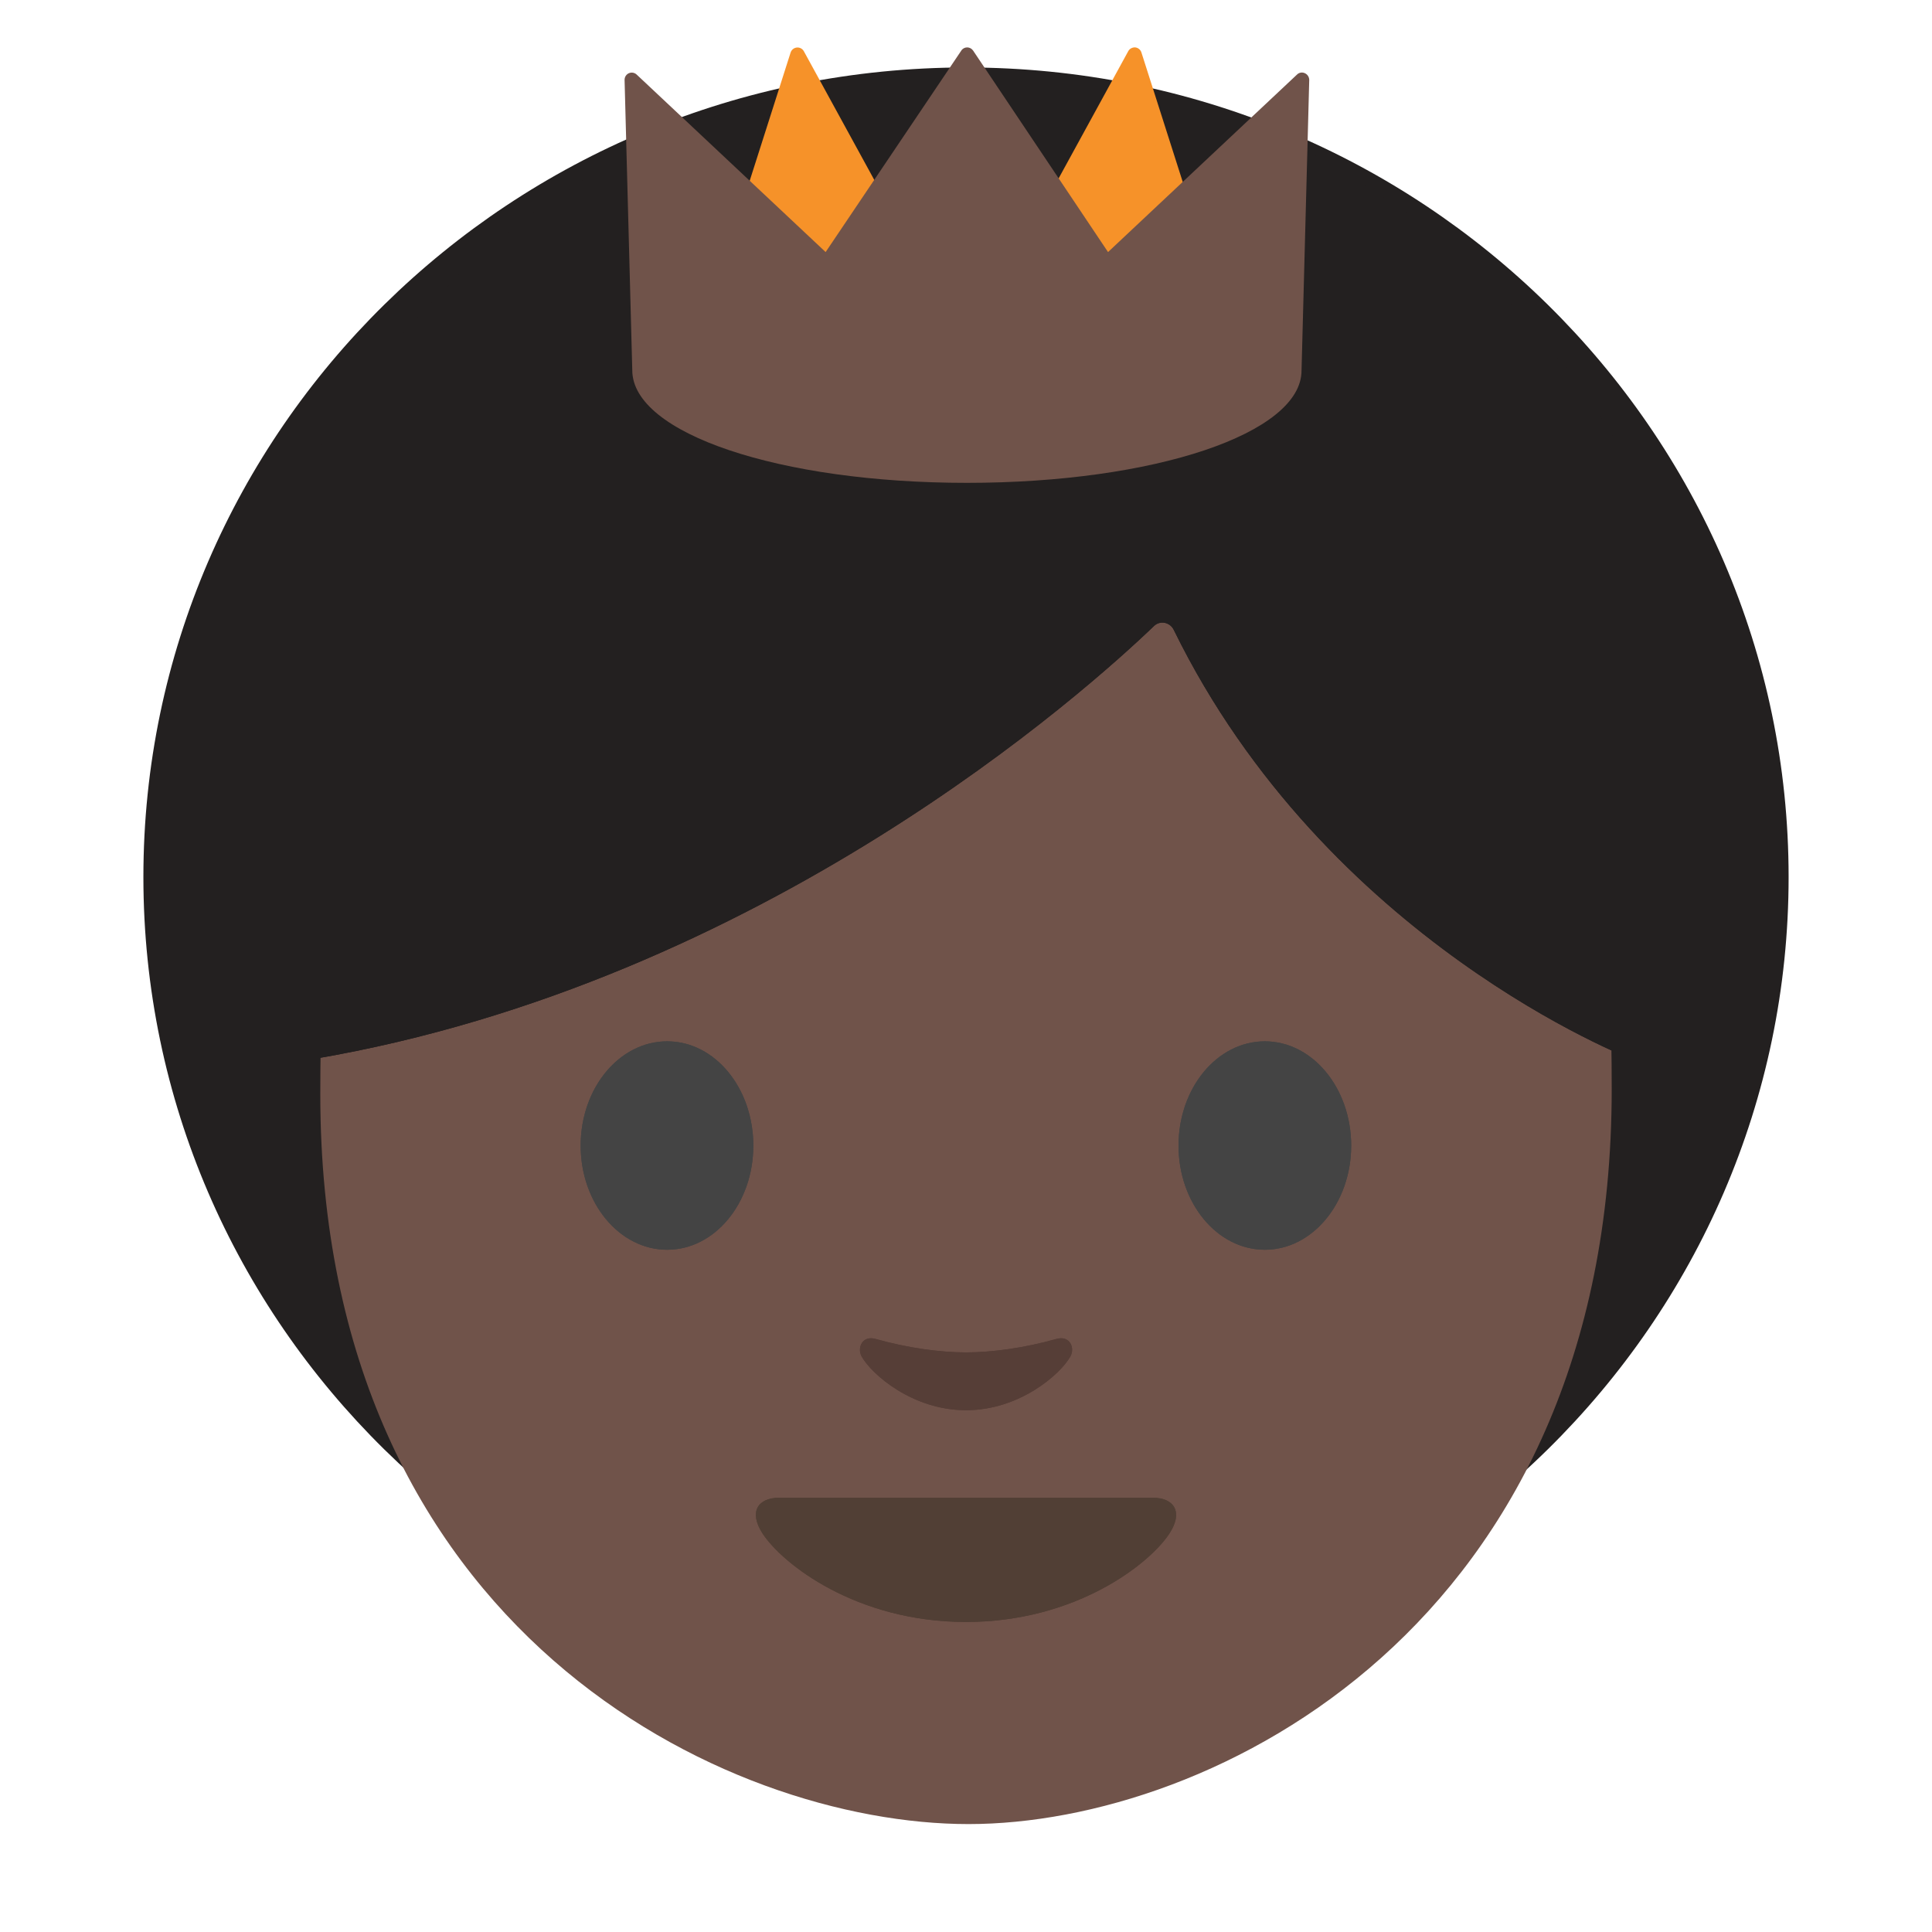
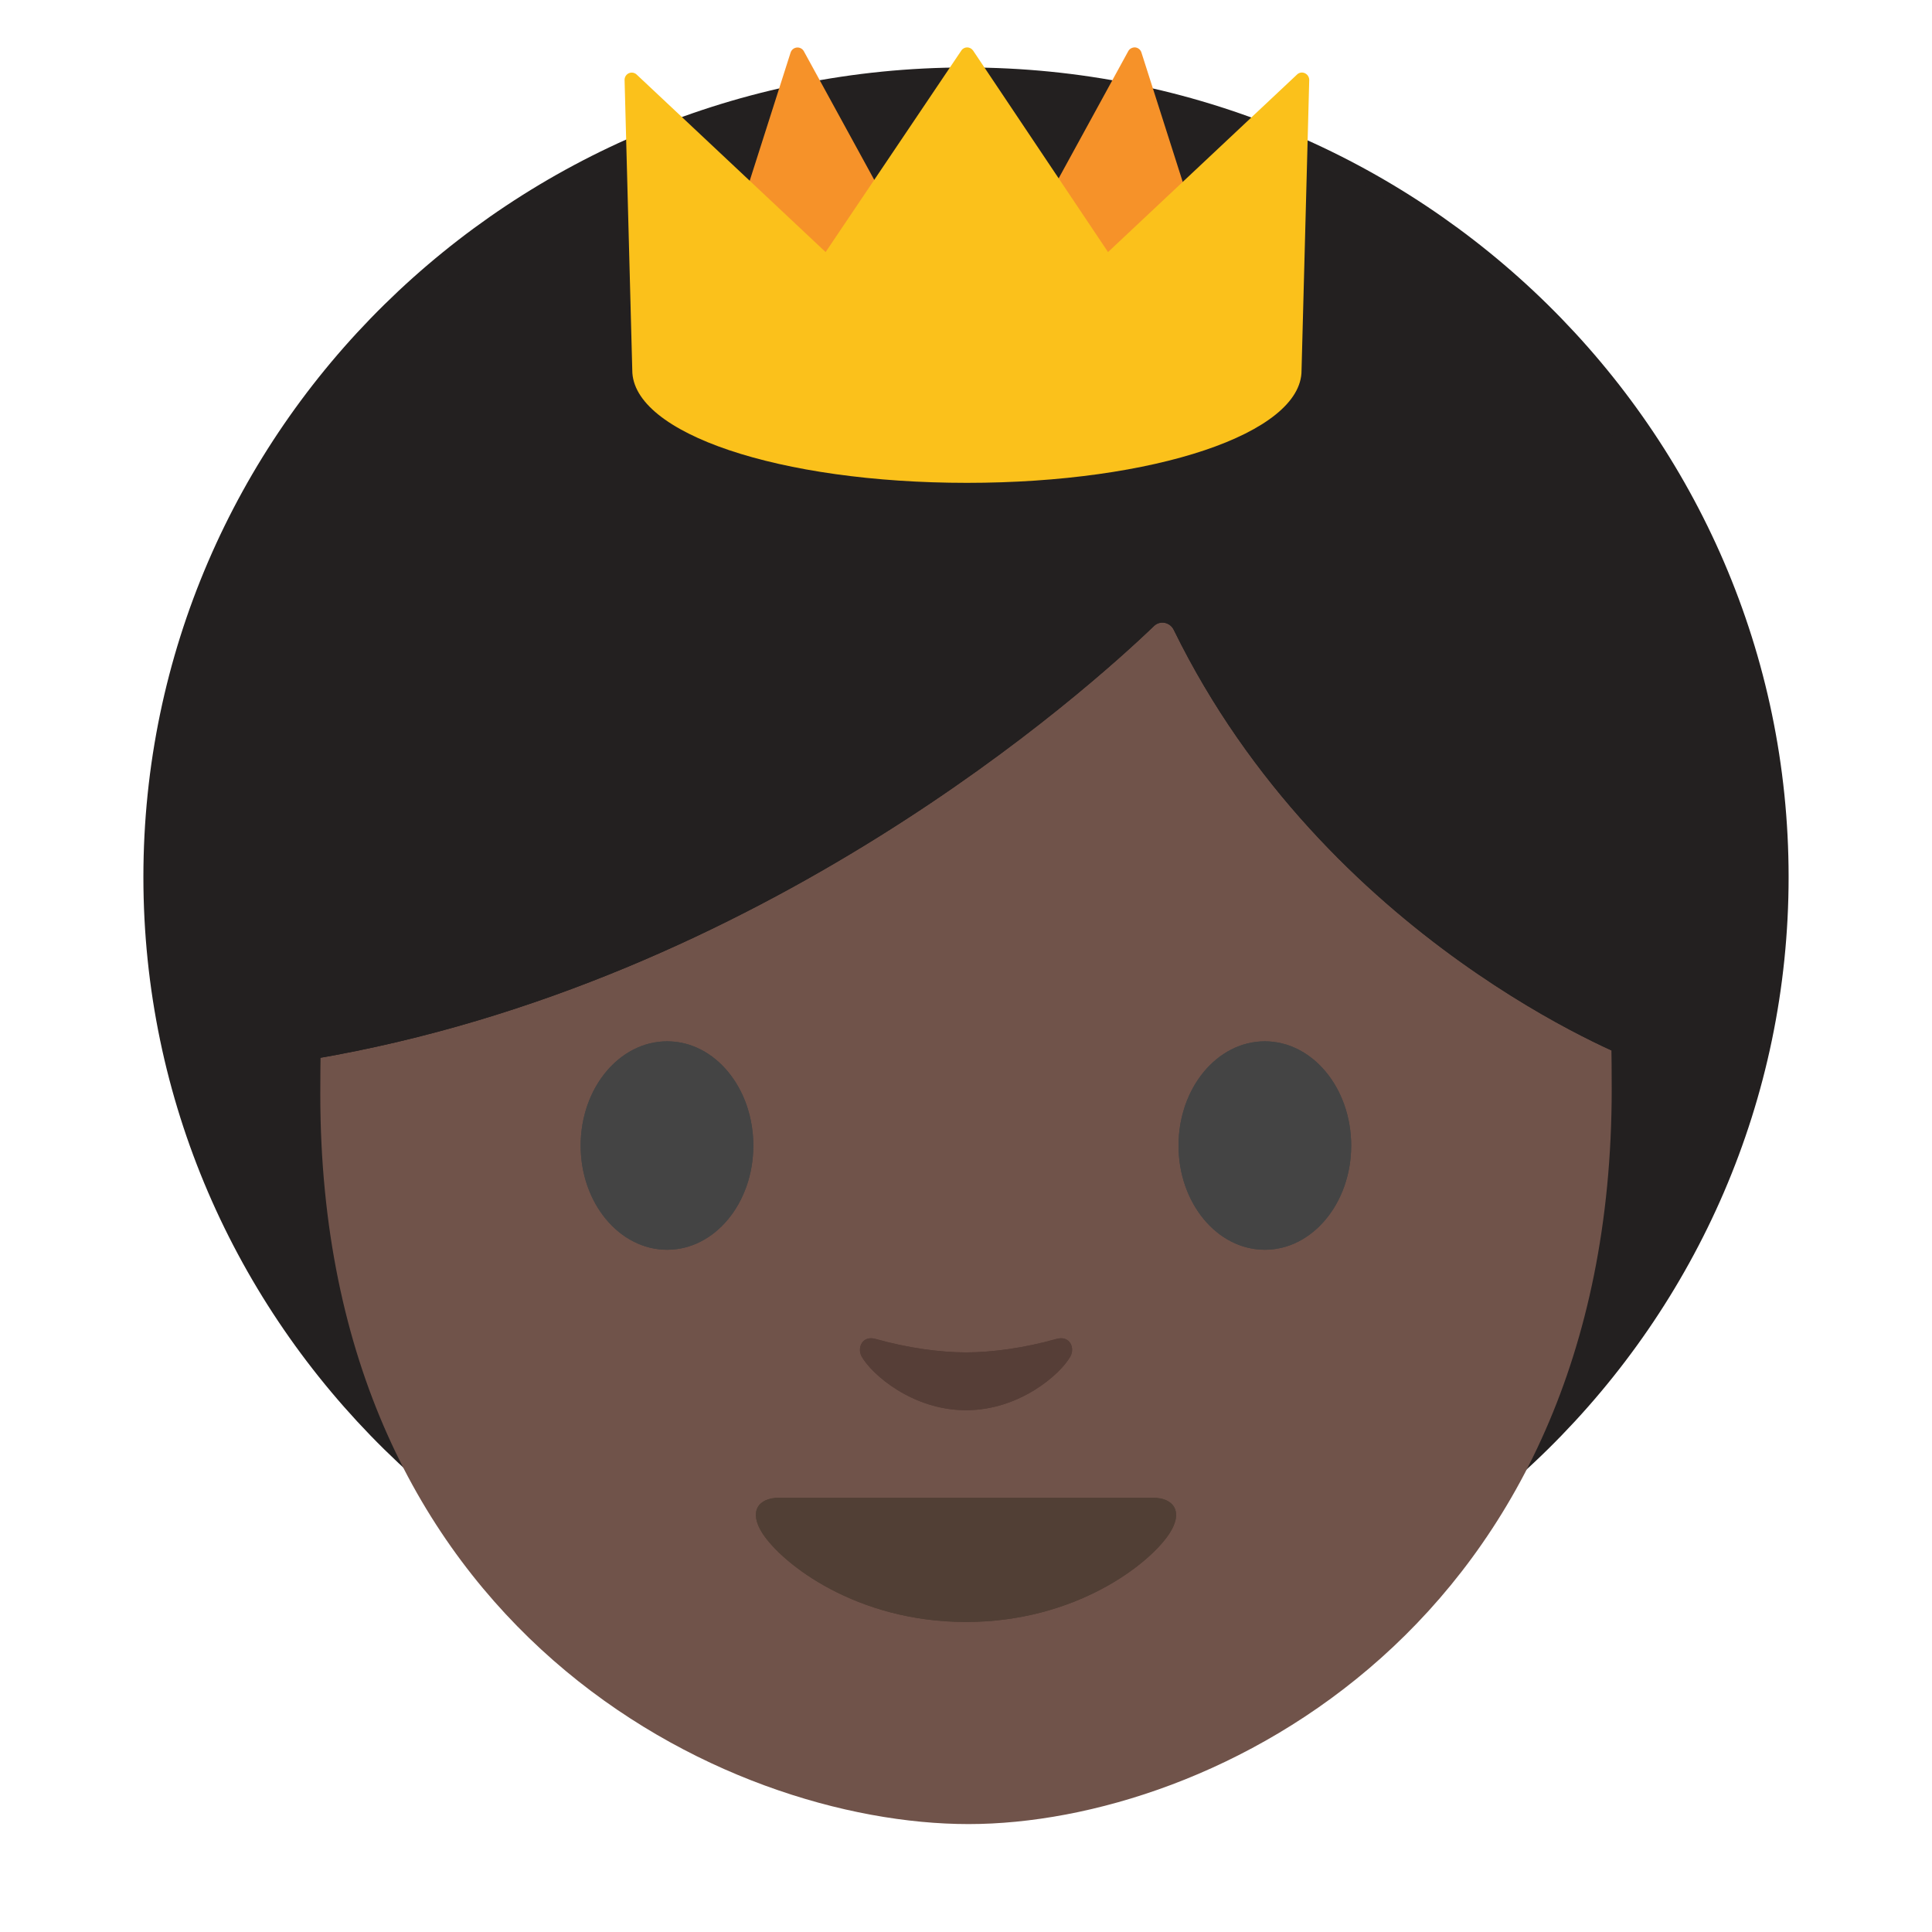
<svg xmlns="http://www.w3.org/2000/svg" width="128px" height="128px" version="1.1" xml:space="preserve" style="fill-rule:evenodd;clip-rule:evenodd;stroke-linejoin:round;stroke-miterlimit:2;">
  <g transform="matrix(1,0,0,1.0663,0,-0.296371)">
    <ellipse cx="64" cy="54.77" rx="54.5" ry="50.3" style="fill:#232020;" />
  </g>
  <path d="M64.17,13.58C31.06,13.58 21.22,36.94 21.22,72.49C21.22,108.05 48.08,120.85 64.17,120.85C80.26,120.85 106.78,107.71 106.78,72.16C106.78,36.6 97.28,13.58 64.17,13.58Z" style="fill:#70534a;fill-rule:nonzero;" />
  <path d="M49.91,75.9C49.91,79.71 47.36,82.8 44.2,82.8C41.04,82.8 38.47,79.71 38.47,75.9C38.47,72.08 41.04,68.99 44.2,68.99C47.36,68.99 49.91,72.08 49.91,75.9M78.08,75.9C78.08,79.71 80.64,82.8 83.8,82.8C86.95,82.8 89.52,79.71 89.52,75.9C89.52,72.08 86.95,68.99 83.8,68.99C80.64,68.99 78.08,72.08 78.08,75.9" style="fill:#444;fill-rule:nonzero;" />
  <path d="M76.46,41.47C72.12,45.64 50.56,65.07 20.84,70.15L20.84,30.31C20.84,30.31 33.67,4.86 64.45,4.86C95.23,4.86 108.06,30.95 108.06,30.95L108.06,70.15C108.06,70.15 87.89,62.41 77.76,41.72C77.51,41.22 76.86,41.09 76.46,41.47Z" style="fill:#232020;fill-rule:nonzero;" />
  <path d="M76.38,99.23L51.62,99.23C50.2,99.23 49.59,100.18 50.53,101.61C51.84,103.61 56.72,107.46 64,107.46C71.28,107.46 76.16,103.61 77.47,101.61C78.41,100.19 77.8,99.23 76.38,99.23Z" style="fill:#513f35;fill-rule:nonzero;" />
  <path d="M69.98,88.71C67.87,89.31 65.69,89.6 64,89.6C62.31,89.6 60.13,89.31 58.02,88.71C57.12,88.45 56.77,89.31 57.09,89.88C57.76,91.06 60.45,93.43 64,93.43C67.55,93.43 70.24,91.06 70.91,89.88C71.24,89.3 70.88,88.45 69.98,88.71Z" style="fill:#563e37;fill-rule:nonzero;" />
  <path d="M76.46,41.47C72.12,45.64 50.56,65.07 20.84,70.15L20.84,30.31C20.84,30.31 33.67,4.86 64.45,4.86C95.23,4.86 108.06,30.95 108.06,30.95L108.06,70.15C108.06,70.15 87.89,62.41 77.76,41.72C77.51,41.22 76.86,41.09 76.46,41.47Z" style="fill:#232020;fill-rule:nonzero;" />
  <path d="M49.91,75.9C49.91,79.71 47.36,82.8 44.2,82.8C41.04,82.8 38.47,79.71 38.47,75.9C38.47,72.08 41.04,68.99 44.2,68.99C47.36,68.99 49.91,72.08 49.91,75.9M78.08,75.9C78.08,79.71 80.64,82.8 83.8,82.8C86.95,82.8 89.52,79.71 89.52,75.9C89.52,72.08 86.95,68.99 83.8,68.99C80.64,68.99 78.08,72.08 78.08,75.9" style="fill:#444;fill-rule:nonzero;" />
  <path d="M76.38,99.23L51.62,99.23C50.2,99.23 49.59,100.18 50.53,101.61C51.84,103.61 56.72,107.46 64,107.46C71.28,107.46 76.16,103.61 77.47,101.61C78.41,100.19 77.8,99.23 76.38,99.23Z" style="fill:#513f35;fill-rule:nonzero;" />
  <path d="M69.98,88.71C67.87,89.31 65.69,89.6 64,89.6C62.31,89.6 60.13,89.31 58.02,88.71C57.12,88.45 56.77,89.31 57.09,89.88C57.76,91.06 60.45,93.43 64,93.43C67.55,93.43 70.24,91.06 70.91,89.88C71.24,89.3 70.88,88.45 69.98,88.71Z" style="fill:#563e37;fill-rule:nonzero;" />
  <g>
    <path d="M75.15,3.62L80.96,21.8L66.24,19.9L75.15,3.62Z" style="fill:#f69229;fill-rule:nonzero;" />
    <path d="M80.99,22.28L80.9,22.28L66.19,20.37C66.034,20.35 65.898,20.252 65.83,20.11C65.758,19.971 65.762,19.805 65.84,19.67L74.75,3.39C74.84,3.22 75.03,3.13 75.21,3.14C75.4,3.16 75.56,3.29 75.62,3.47L81.38,21.52C81.439,21.602 81.47,21.7 81.47,21.8C81.47,22.063 81.253,22.28 80.99,22.28ZM67,19.51L80.28,21.23L75.04,4.82L67,19.51Z" style="fill:#f69229;fill-rule:nonzero;" />
    <g>
      <path d="M52.85,3.62L47.04,21.8L61.75,19.9L52.85,3.62Z" style="fill:#f69229;fill-rule:nonzero;" />
      <path d="M47.04,22.28C46.898,22.281 46.762,22.219 46.67,22.11C46.57,21.99 46.53,21.81 46.58,21.66L52.38,3.48C52.444,3.282 52.629,3.147 52.837,3.147C53.014,3.147 53.177,3.244 53.26,3.4L62.17,19.68C62.24,19.82 62.25,19.98 62.18,20.12C62.11,20.26 61.97,20.36 61.82,20.38L47.1,22.28L47.04,22.28ZM52.96,4.82L47.72,21.23L61,19.51L52.96,4.82Z" style="fill:#f69229;fill-rule:nonzero;" />
    </g>
  </g>
-   <path id="a" d="M86.45,4.85C86.276,4.767 86.066,4.803 85.93,4.94L73.41,16.7L64.47,3.35C64.382,3.221 64.236,3.143 64.08,3.14C63.92,3.14 63.77,3.22 63.69,3.35L54.7,16.7L42.18,4.94C42.092,4.856 41.975,4.81 41.854,4.81C41.594,4.81 41.38,5.024 41.38,5.284C41.38,5.289 41.38,5.295 41.38,5.3L41.89,24.53C41.89,28.71 51.63,31.99 64.06,31.99C76.49,31.99 86.23,28.71 86.23,24.55L86.74,5.3C86.74,5.11 86.63,4.93 86.45,4.85Z" style="fill:#70534a;fill-rule:nonzero;" />
+   <path id="a" d="M86.45,4.85C86.276,4.767 86.066,4.803 85.93,4.94L73.41,16.7L64.47,3.35C64.382,3.221 64.236,3.143 64.08,3.14C63.92,3.14 63.77,3.22 63.69,3.35L54.7,16.7L42.18,4.94C42.092,4.856 41.975,4.81 41.854,4.81C41.594,4.81 41.38,5.024 41.38,5.284L41.38,5.3L41.89,24.53C41.89,28.71 51.63,31.99 64.06,31.99C76.49,31.99 86.23,28.71 86.23,24.55L86.74,5.3C86.74,5.11 86.63,4.93 86.45,4.85Z" style="fill:#fbc11b;fill-rule:nonzero;" />
</svg>
